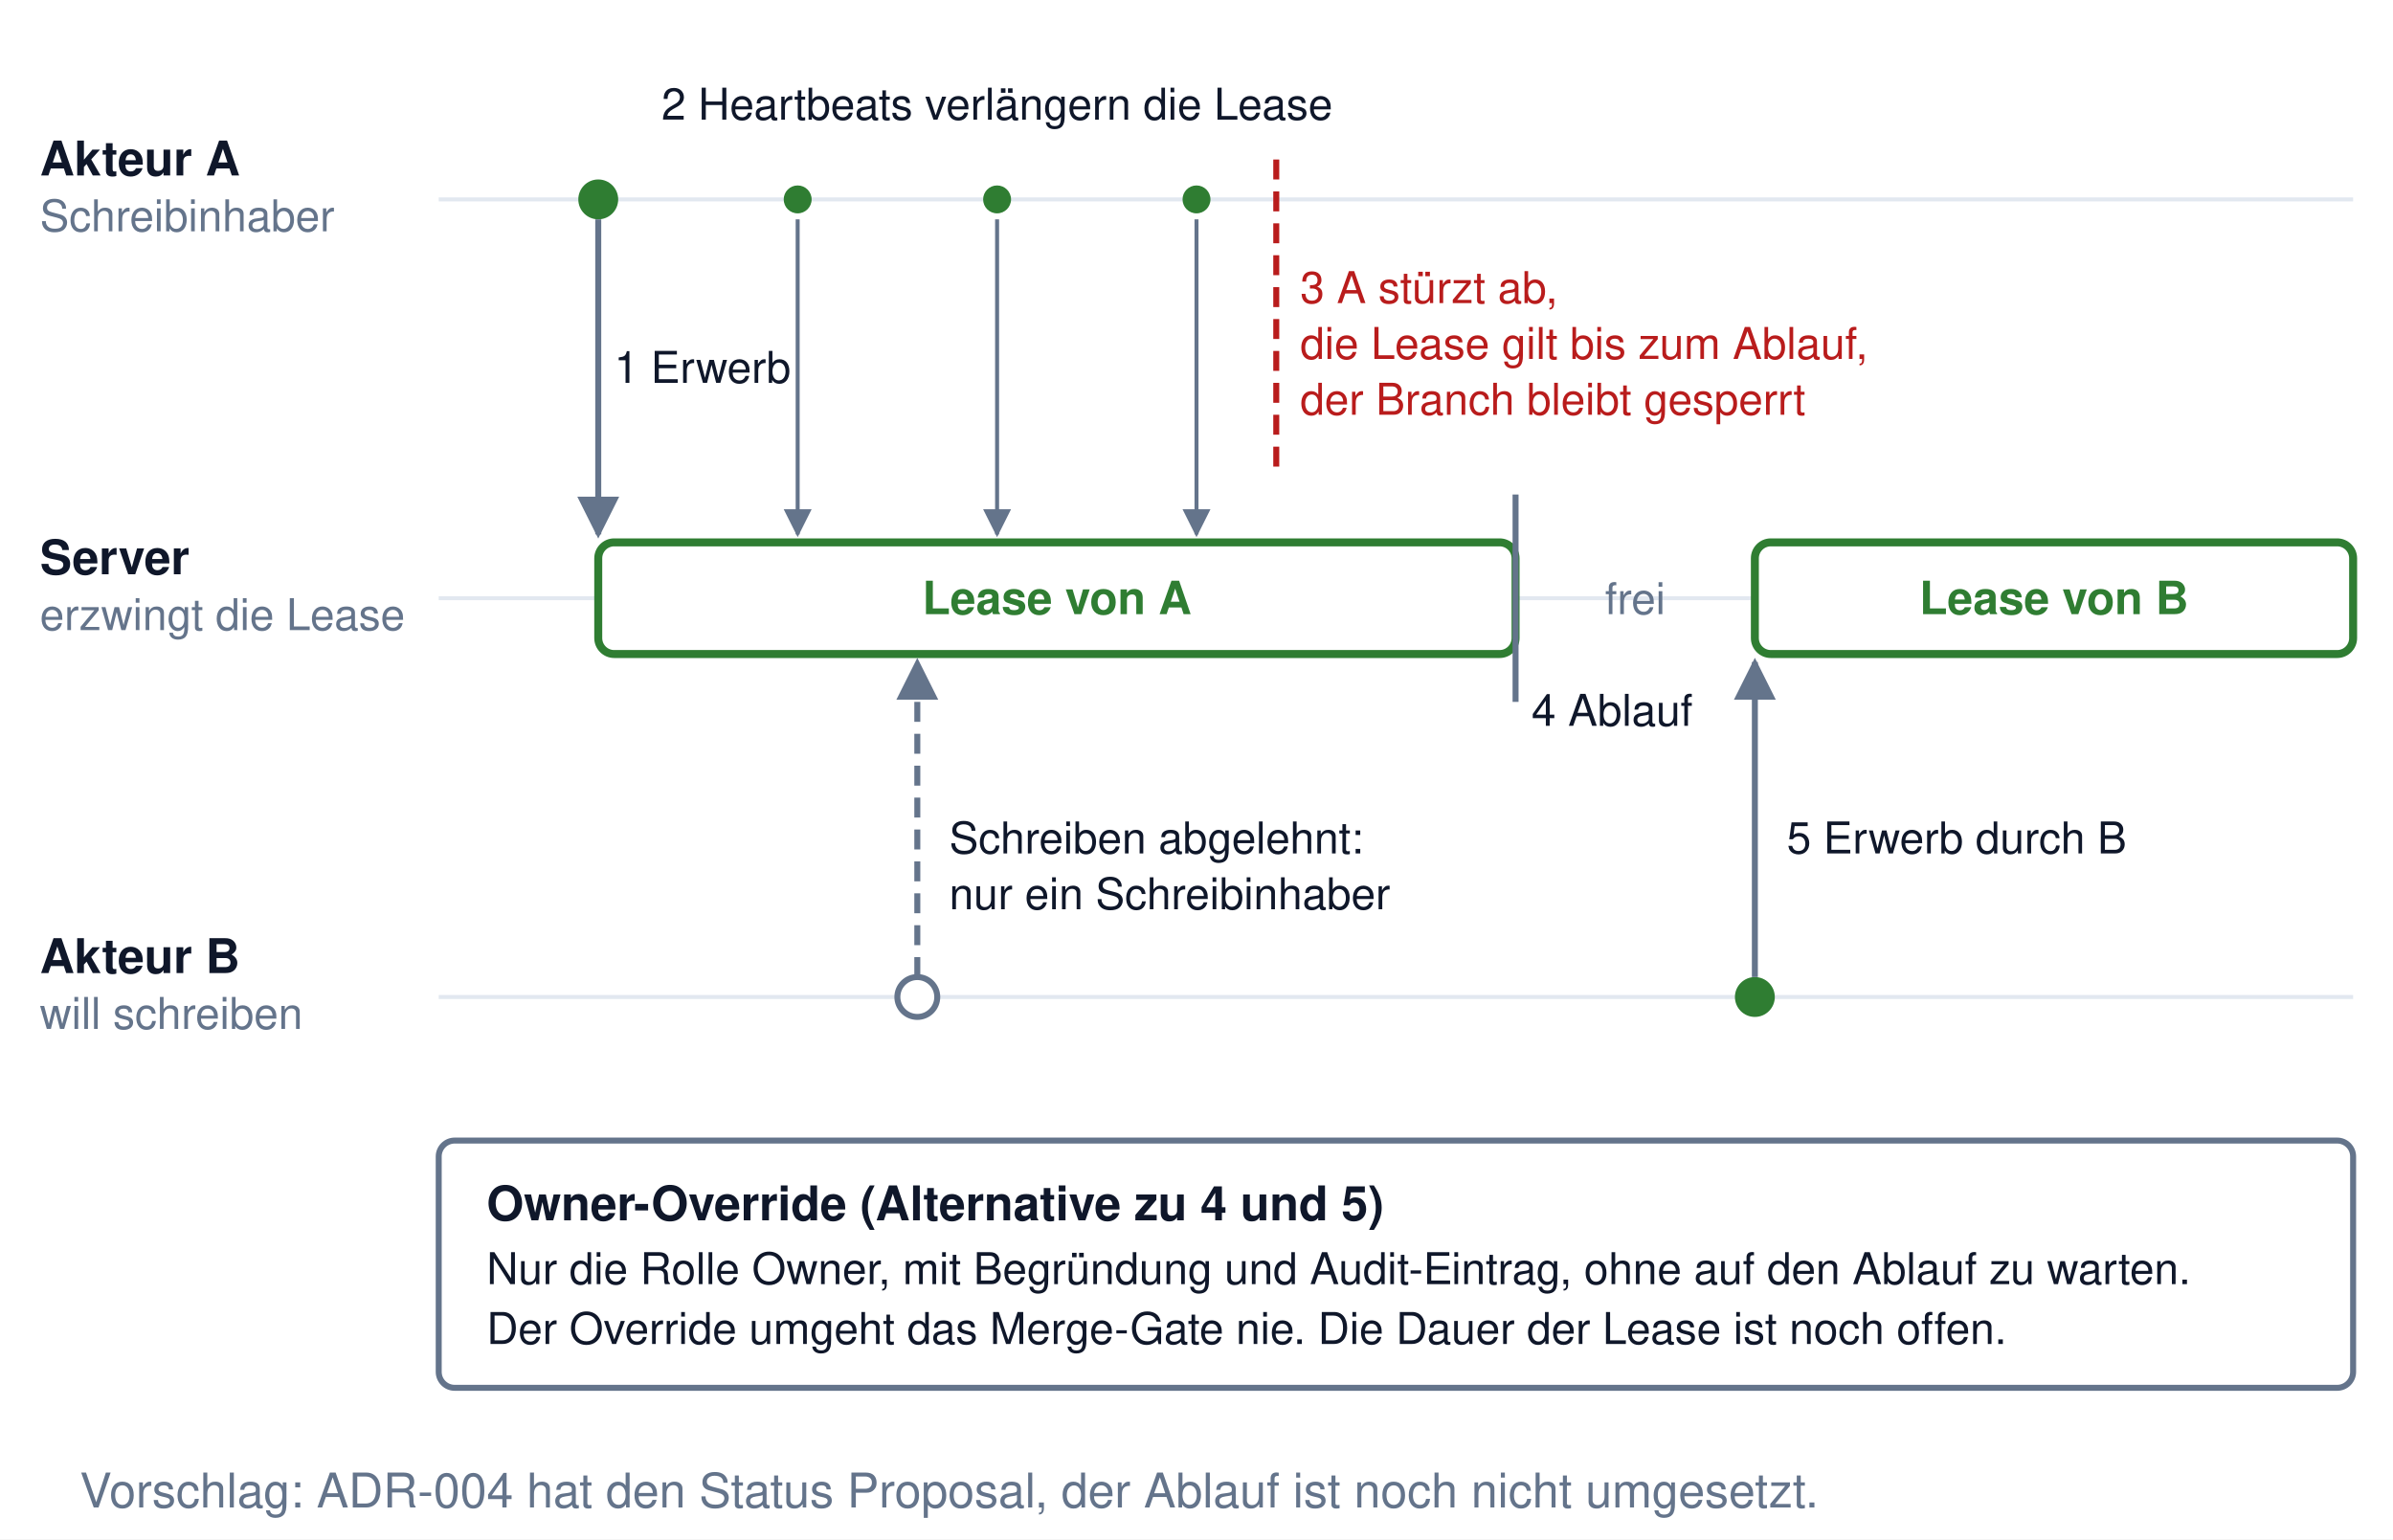
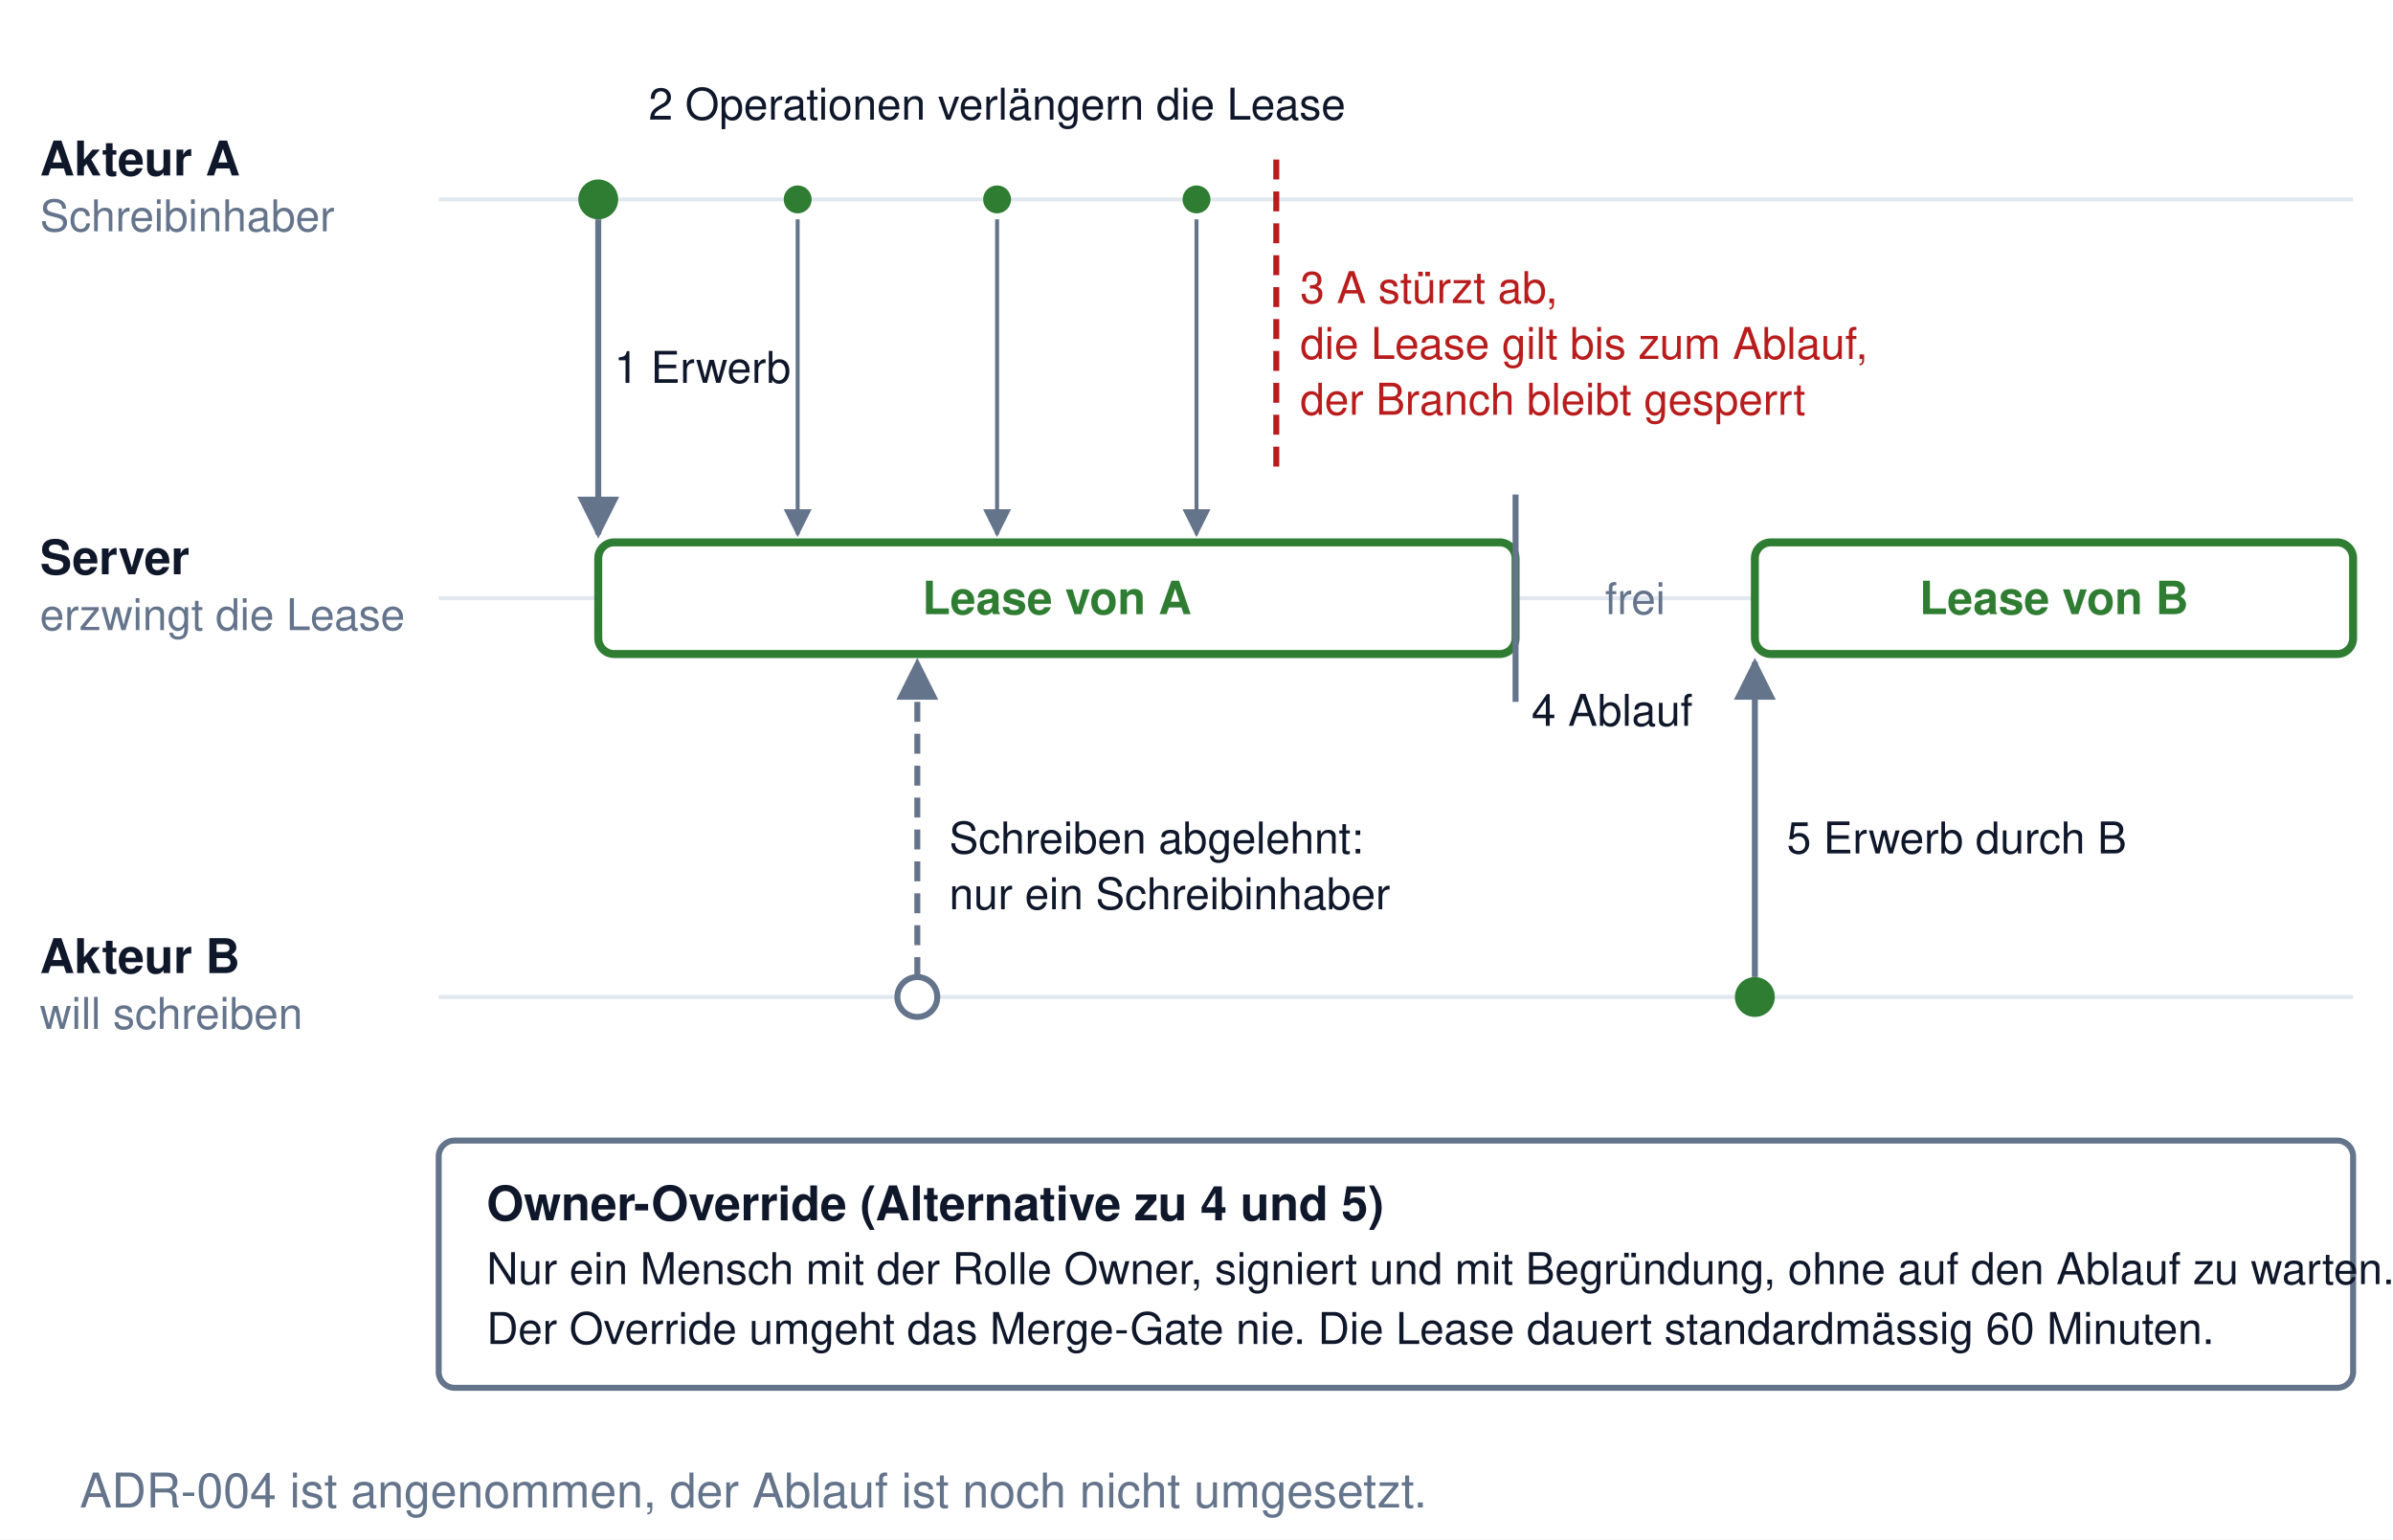
<svg xmlns="http://www.w3.org/2000/svg" viewBox="0 0 600 386" font-family="Helvetica, Arial, sans-serif">
  <defs>
    <marker id="arrow" viewBox="0 0 10 10" refX="9" refY="5" markerWidth="7" markerHeight="7" orient="auto">
      <path d="M0,0 L10,5 L0,10 z" fill="#64748B" />
    </marker>
  </defs>
  <rect x="0" y="0" width="600" height="386" fill="#FFFFFF" />
  <g font-size="12" font-weight="bold" fill="#0F172A">
    <text x="10" y="44">Akteur A</text>
    <text x="10" y="144">Server</text>
    <text x="10" y="244">Akteur B</text>
  </g>
  <g font-size="11" fill="#64748B">
    <text x="10" y="58">Schreibinhaber</text>
    <text x="10" y="158">erzwingt die Lease</text>
    <text x="10" y="258">will schreiben</text>
  </g>
  <g stroke="#E2E8F0" stroke-width="1">
    <line x1="110" y1="50" x2="590" y2="50" />
    <line x1="110" y1="150" x2="590" y2="150" />
    <line x1="110" y1="250" x2="590" y2="250" />
  </g>
  <rect x="150" y="136" width="230" height="28" rx="4" fill="#FFFFFF" stroke="#2F7D32" stroke-width="2" />
  <text x="265" y="154" text-anchor="middle" font-size="11.5" font-weight="bold" fill="#2F7D32">Lease von A</text>
  <rect x="440" y="136" width="150" height="28" rx="4" fill="#FFFFFF" stroke="#2F7D32" stroke-width="2" />
  <text x="515" y="154" text-anchor="middle" font-size="11.5" font-weight="bold" fill="#2F7D32">Lease von B</text>
  <text x="410" y="154" text-anchor="middle" font-size="11" fill="#64748B">frei</text>
  <circle cx="150" cy="50" r="5" fill="#2F7D32" />
  <line x1="150" y1="55" x2="150" y2="134" stroke="#64748B" stroke-width="1.5" marker-end="url(#arrow)" />
  <text x="154" y="96" font-size="11" fill="#0F172A">1 Erwerb</text>
  <g fill="#2F7D32">
    <circle cx="200" cy="50" r="3.5" />
    <circle cx="250" cy="50" r="3.5" />
    <circle cx="300" cy="50" r="3.5" />
  </g>
  <g stroke="#64748B" stroke-width="1" marker-end="url(#arrow)">
    <line x1="200" y1="55" x2="200" y2="134" />
    <line x1="250" y1="55" x2="250" y2="134" />
    <line x1="300" y1="55" x2="300" y2="134" />
  </g>
-   <text x="250" y="30" text-anchor="middle" font-size="11" fill="#0F172A">2 Heartbeats verlängern die Lease</text>
+   <text x="250" y="30" text-anchor="middle" font-size="11" fill="#0F172A">2 Operationen verlängern die Lease</text>
  <line x1="320" y1="40" x2="320" y2="120" stroke="#B91C1C" stroke-width="1.5" stroke-dasharray="5 3" />
  <text x="326" y="76" font-size="11" fill="#B91C1C">3 A stürzt ab,</text>
  <text x="326" y="90" font-size="11" fill="#B91C1C">die Lease gilt bis zum Ablauf,</text>
  <text x="326" y="104" font-size="11" fill="#B91C1C">der Branch bleibt gesperrt</text>
  <line x1="380" y1="124" x2="380" y2="176" stroke="#64748B" stroke-width="1.5" />
  <text x="384" y="182" font-size="11" fill="#0F172A">4 Ablauf</text>
  <circle cx="230" cy="250" r="5" fill="#FFFFFF" stroke="#64748B" stroke-width="1.5" />
  <line x1="230" y1="245" x2="230" y2="166" stroke="#64748B" stroke-width="1.5" stroke-dasharray="5 3" marker-end="url(#arrow)" />
  <text x="238" y="214" font-size="11" fill="#0F172A">Schreiben abgelehnt:</text>
  <text x="238" y="228" font-size="11" fill="#0F172A">nur ein Schreibinhaber</text>
  <circle cx="440" cy="250" r="5" fill="#2F7D32" />
  <line x1="440" y1="245" x2="440" y2="166" stroke="#64748B" stroke-width="1.5" marker-end="url(#arrow)" />
  <text x="448" y="214" font-size="11" fill="#0F172A">5 Erwerb durch B</text>
  <rect x="110" y="286" width="480" height="62" rx="4" fill="#FFFFFF" stroke="#64748B" stroke-width="1.5" />
  <text x="122" y="306" font-size="12" font-weight="bold" fill="#0F172A">Owner-Override (Alternative zu 4 und 5)</text>
-   <text x="122" y="322" font-size="11" fill="#0F172A">Nur die Rolle Owner, mit Begründung und Audit-Eintrag, ohne auf den Ablauf zu warten.</text>
-   <text x="122" y="337" font-size="11" fill="#0F172A">Der Override umgeht das Merge-Gate nie. Die Dauer der Lease ist noch offen.</text>
-   <text x="20" y="378" font-size="12" fill="#64748B">Vorschlag: ADR-004 hat den Status Proposal, der Ablauf ist noch nicht umgesetzt.</text>
+   <text x="122" y="322" font-size="11" fill="#0F172A">Nur ein Mensch mit der Rolle Owner, signiert und mit Begründung, ohne auf den Ablauf zu warten.</text>
+   <text x="122" y="337" font-size="11" fill="#0F172A">Der Override umgeht das Merge-Gate nie. Die Lease dauert standardmässig 60 Minuten.</text>
+   <text x="20" y="378" font-size="12" fill="#64748B">ADR-004 ist angenommen, der Ablauf ist noch nicht umgesetzt.</text>
</svg>
